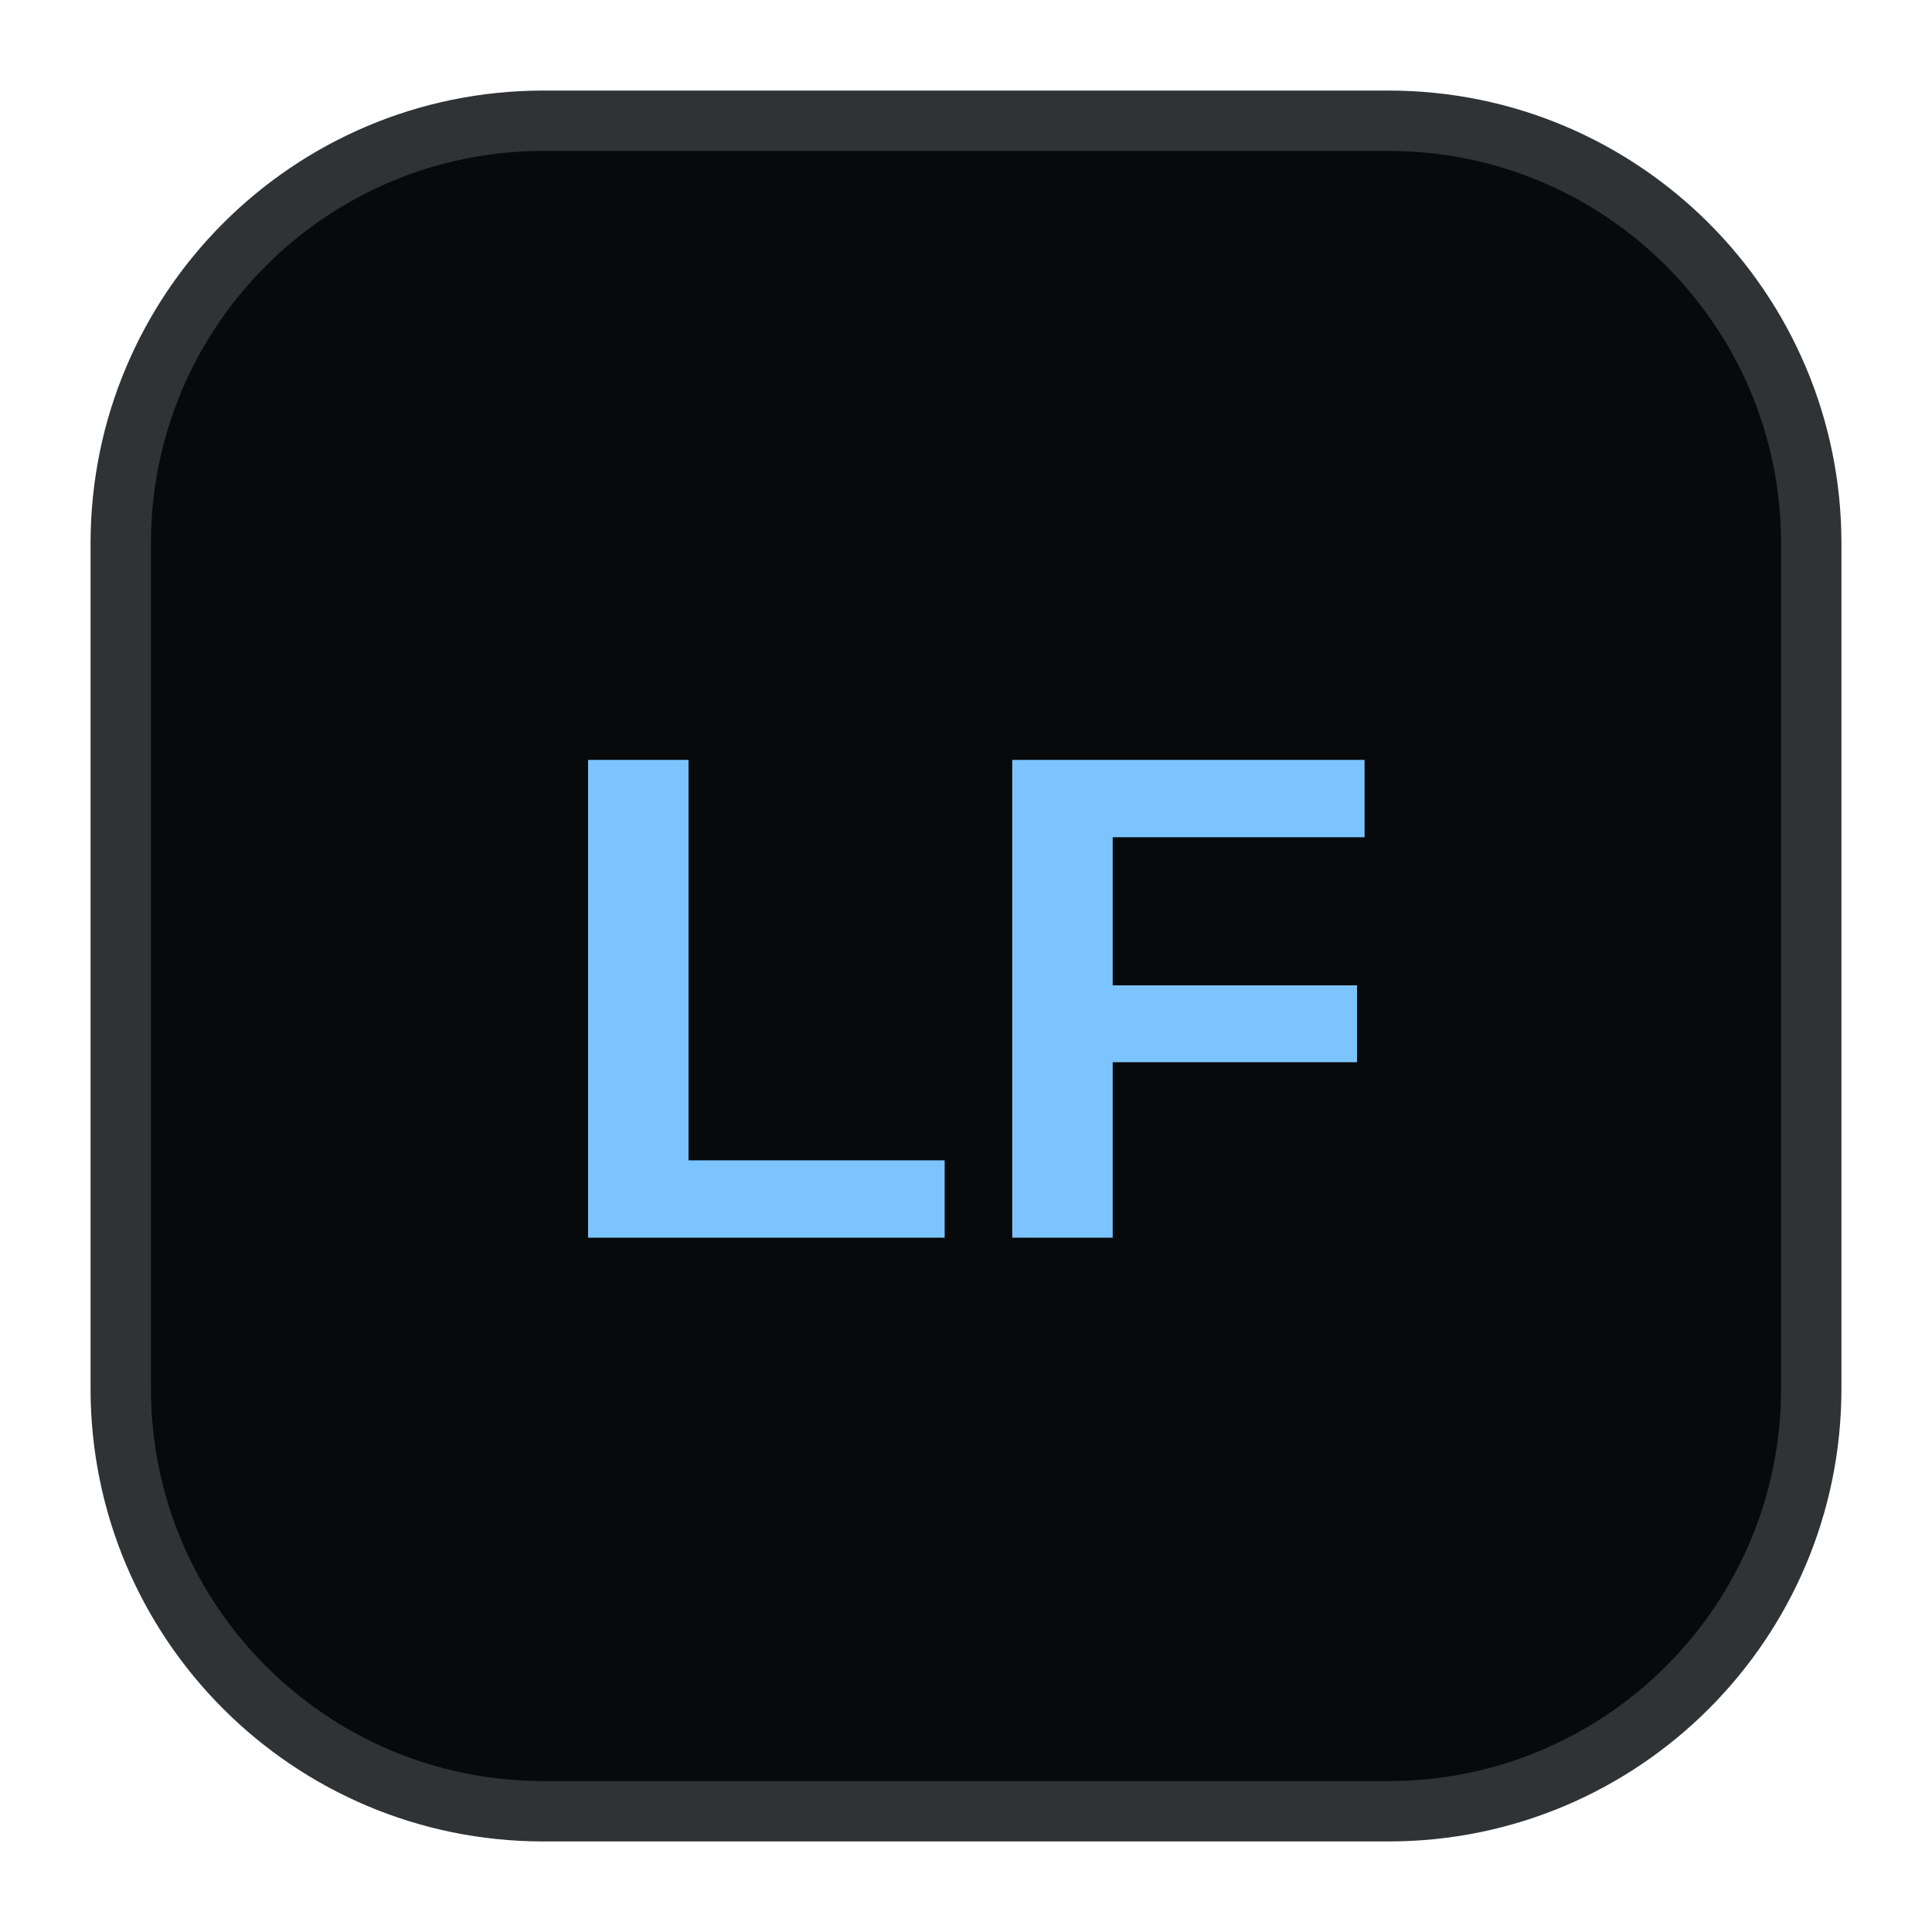
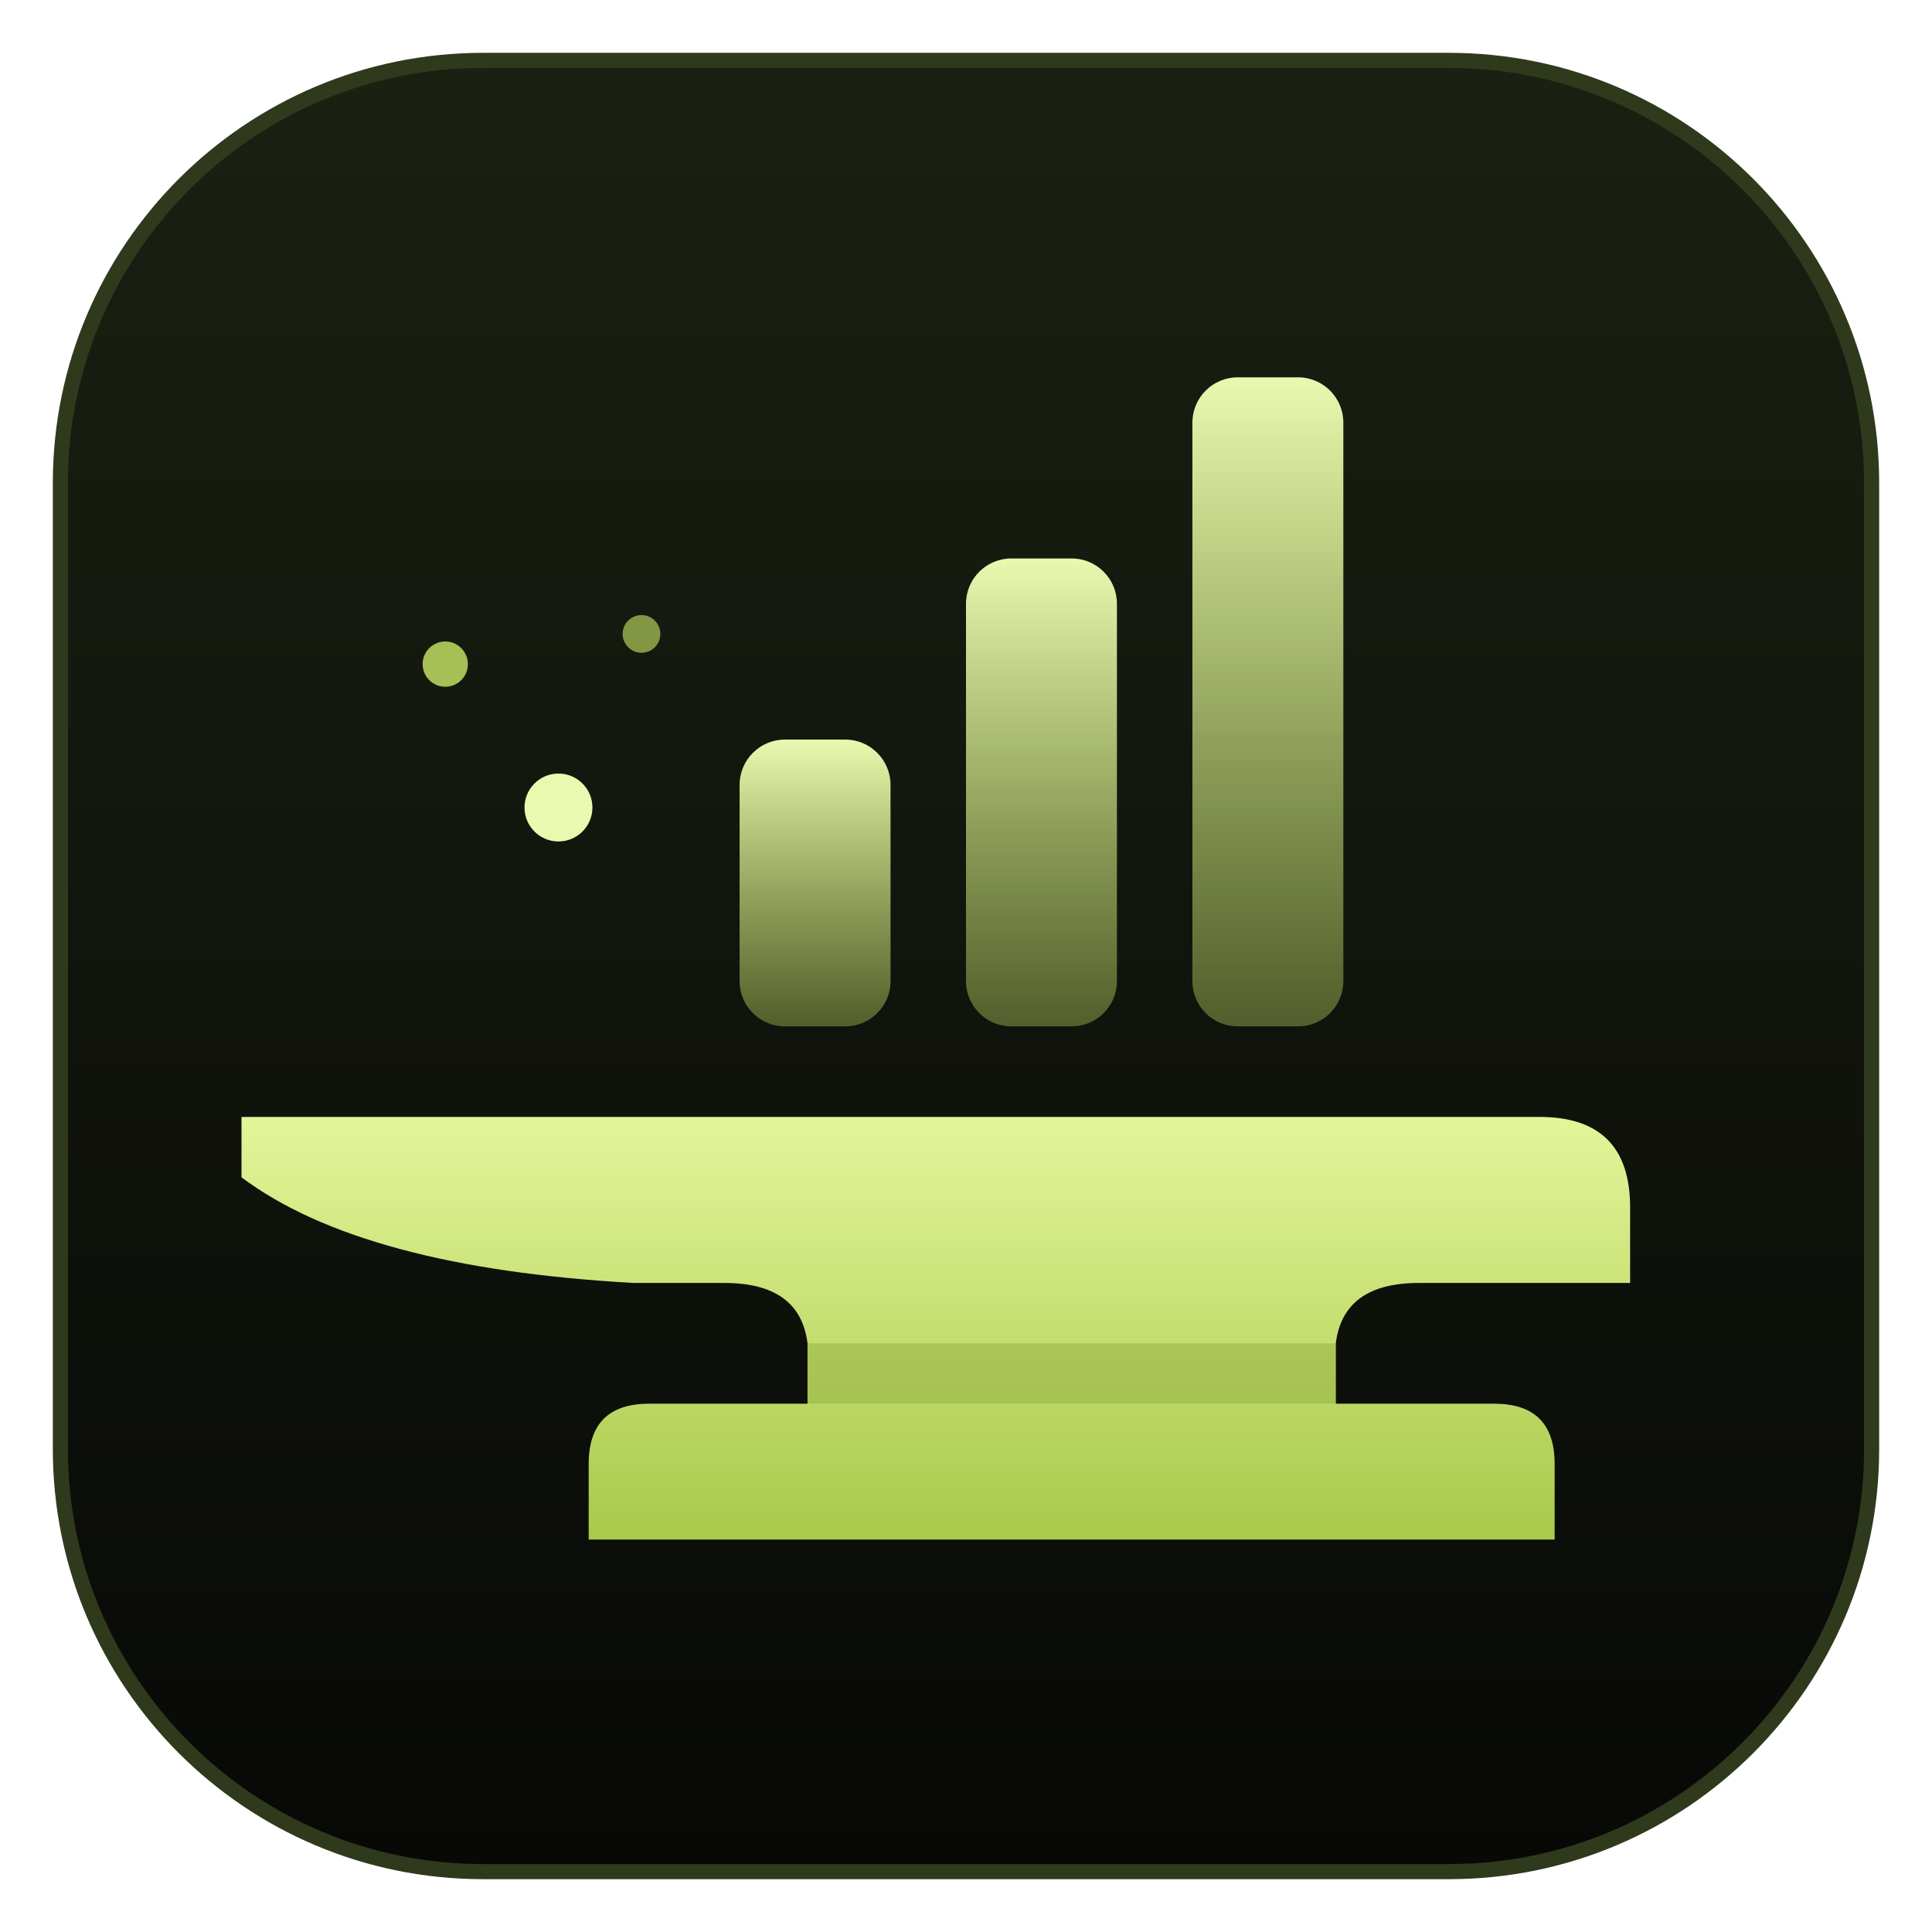
- <svg xmlns="http://www.w3.org/2000/svg" viewBox="0 0 64 64">
-   <rect x="4" y="4" width="56" height="56" rx="14" fill="#08090a" stroke="#2f3336" stroke-width="2" />
-   <text x="32" y="41" text-anchor="middle" fill="#7cc4ff" font-family="Arial, sans-serif" font-size="23" font-weight="700">LF</text>
+ <svg xmlns="http://www.w3.org/2000/svg" viewBox="0 0 512 512" role="img" aria-label="LocalForge">
+   <defs>
+     <linearGradient id="bg" x1="0" y1="0" x2="0" y2="1">
+       <stop offset="0" stop-color="#1b2012" />
+       <stop offset="1" stop-color="#080907" />
+     </linearGradient>
+     <linearGradient id="metal" x1="0" y1="0" x2="0" y2="1">
+       <stop offset="0" stop-color="#e3f59a" />
+       <stop offset="1" stop-color="#a9c94a" />
+     </linearGradient>
+     <linearGradient id="bar" x1="0" y1="1" x2="0" y2="0">
+       <stop offset="0" stop-color="#cbe968" stop-opacity="0.35" />
+       <stop offset="1" stop-color="#e9f9b0" />
+     </linearGradient>
+   </defs>
+   <rect x="16" y="16" width="480" height="480" rx="112" fill="url(#bg)" />
+   <rect x="16" y="16" width="480" height="480" rx="112" fill="none" stroke="#2f3a1c" stroke-width="4" />
+   <rect x="196" y="196" width="40" height="76" rx="12" fill="url(#bar)" />
+   <rect x="256" y="148" width="40" height="124" rx="12" fill="url(#bar)" />
+   <rect x="316" y="100" width="40" height="172" rx="12" fill="url(#bar)" />
+   <circle cx="148" cy="214" r="9" fill="#e9f9b0" />
+   <circle cx="118" cy="176" r="6" fill="#cbe968" opacity="0.8" />
+   <circle cx="170" cy="168" r="5" fill="#cbe968" opacity="0.6" />
+   <path fill="url(#metal)" d="M64 296 H408 Q432 296 432 320 V340 H376 Q356 340 354 356 V372 H396 Q412 372 412 388 V408 H156 V388 Q156 372 172 372 H214 V356 Q212 340 192 340 H168 Q96 336 64 312 Z" />
+   <path fill="#7e9a2f" opacity="0.35" d="M214 372 H354 V356 H214 Z" />
</svg>
